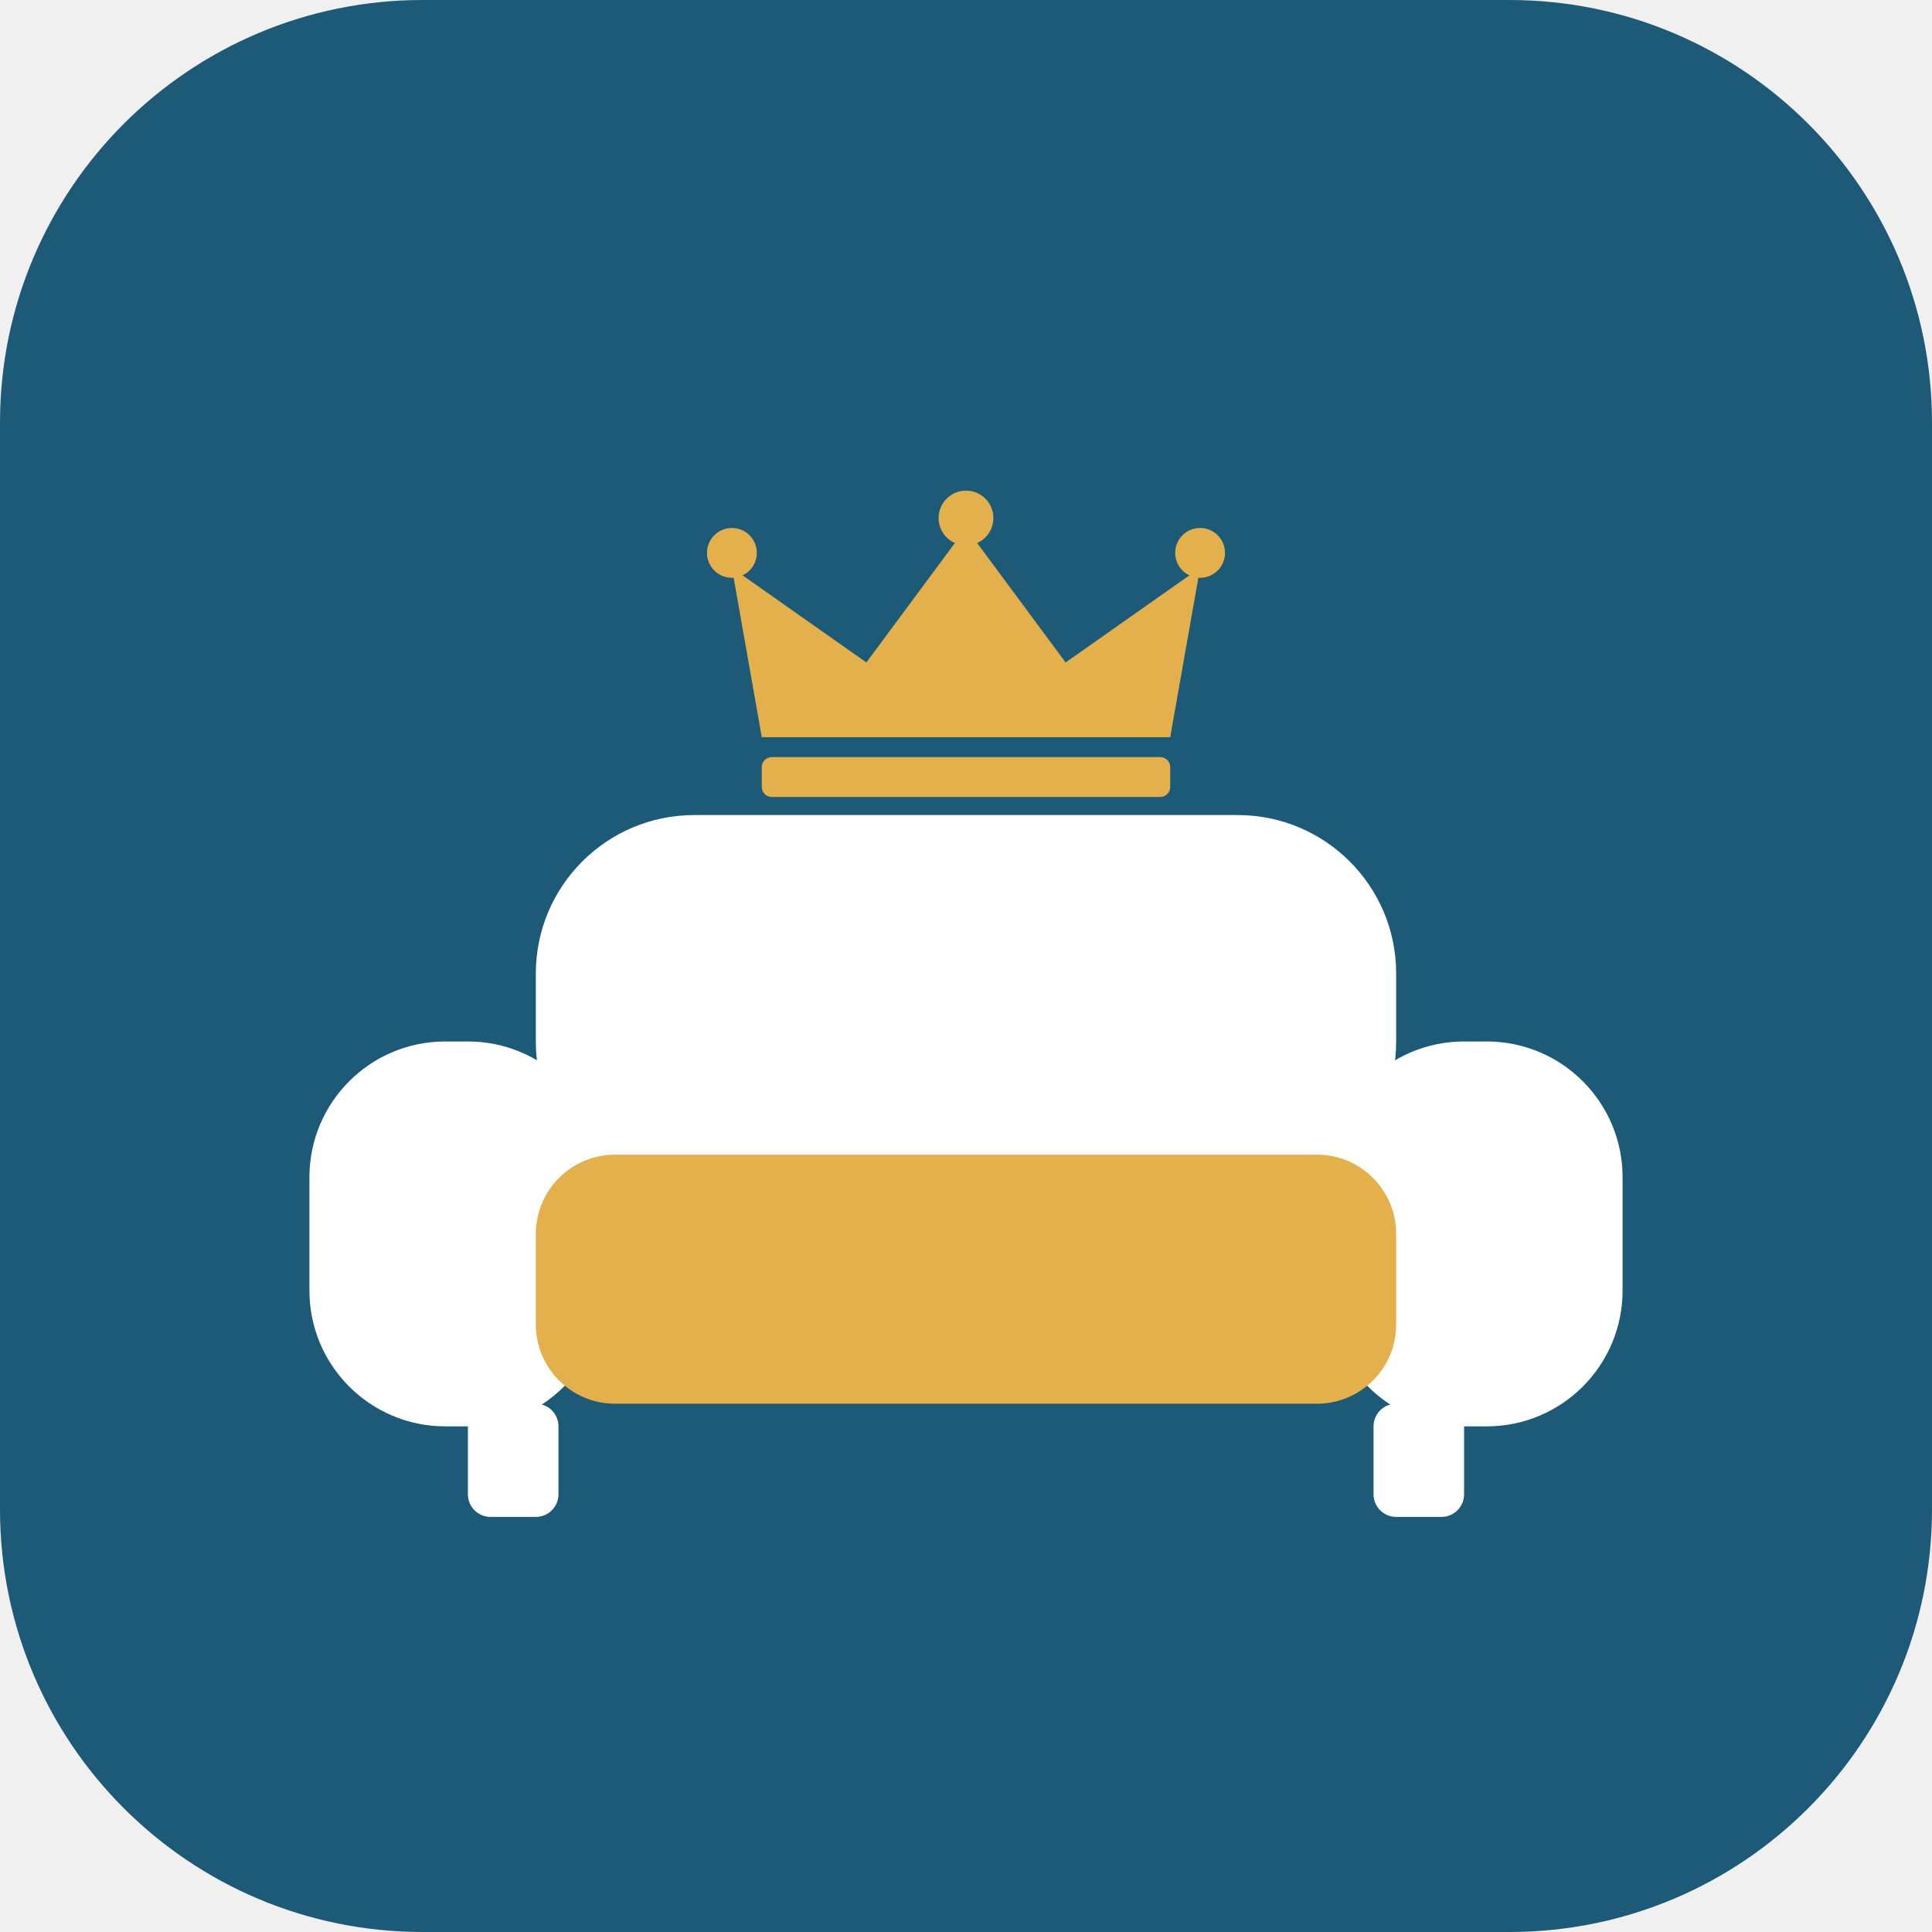
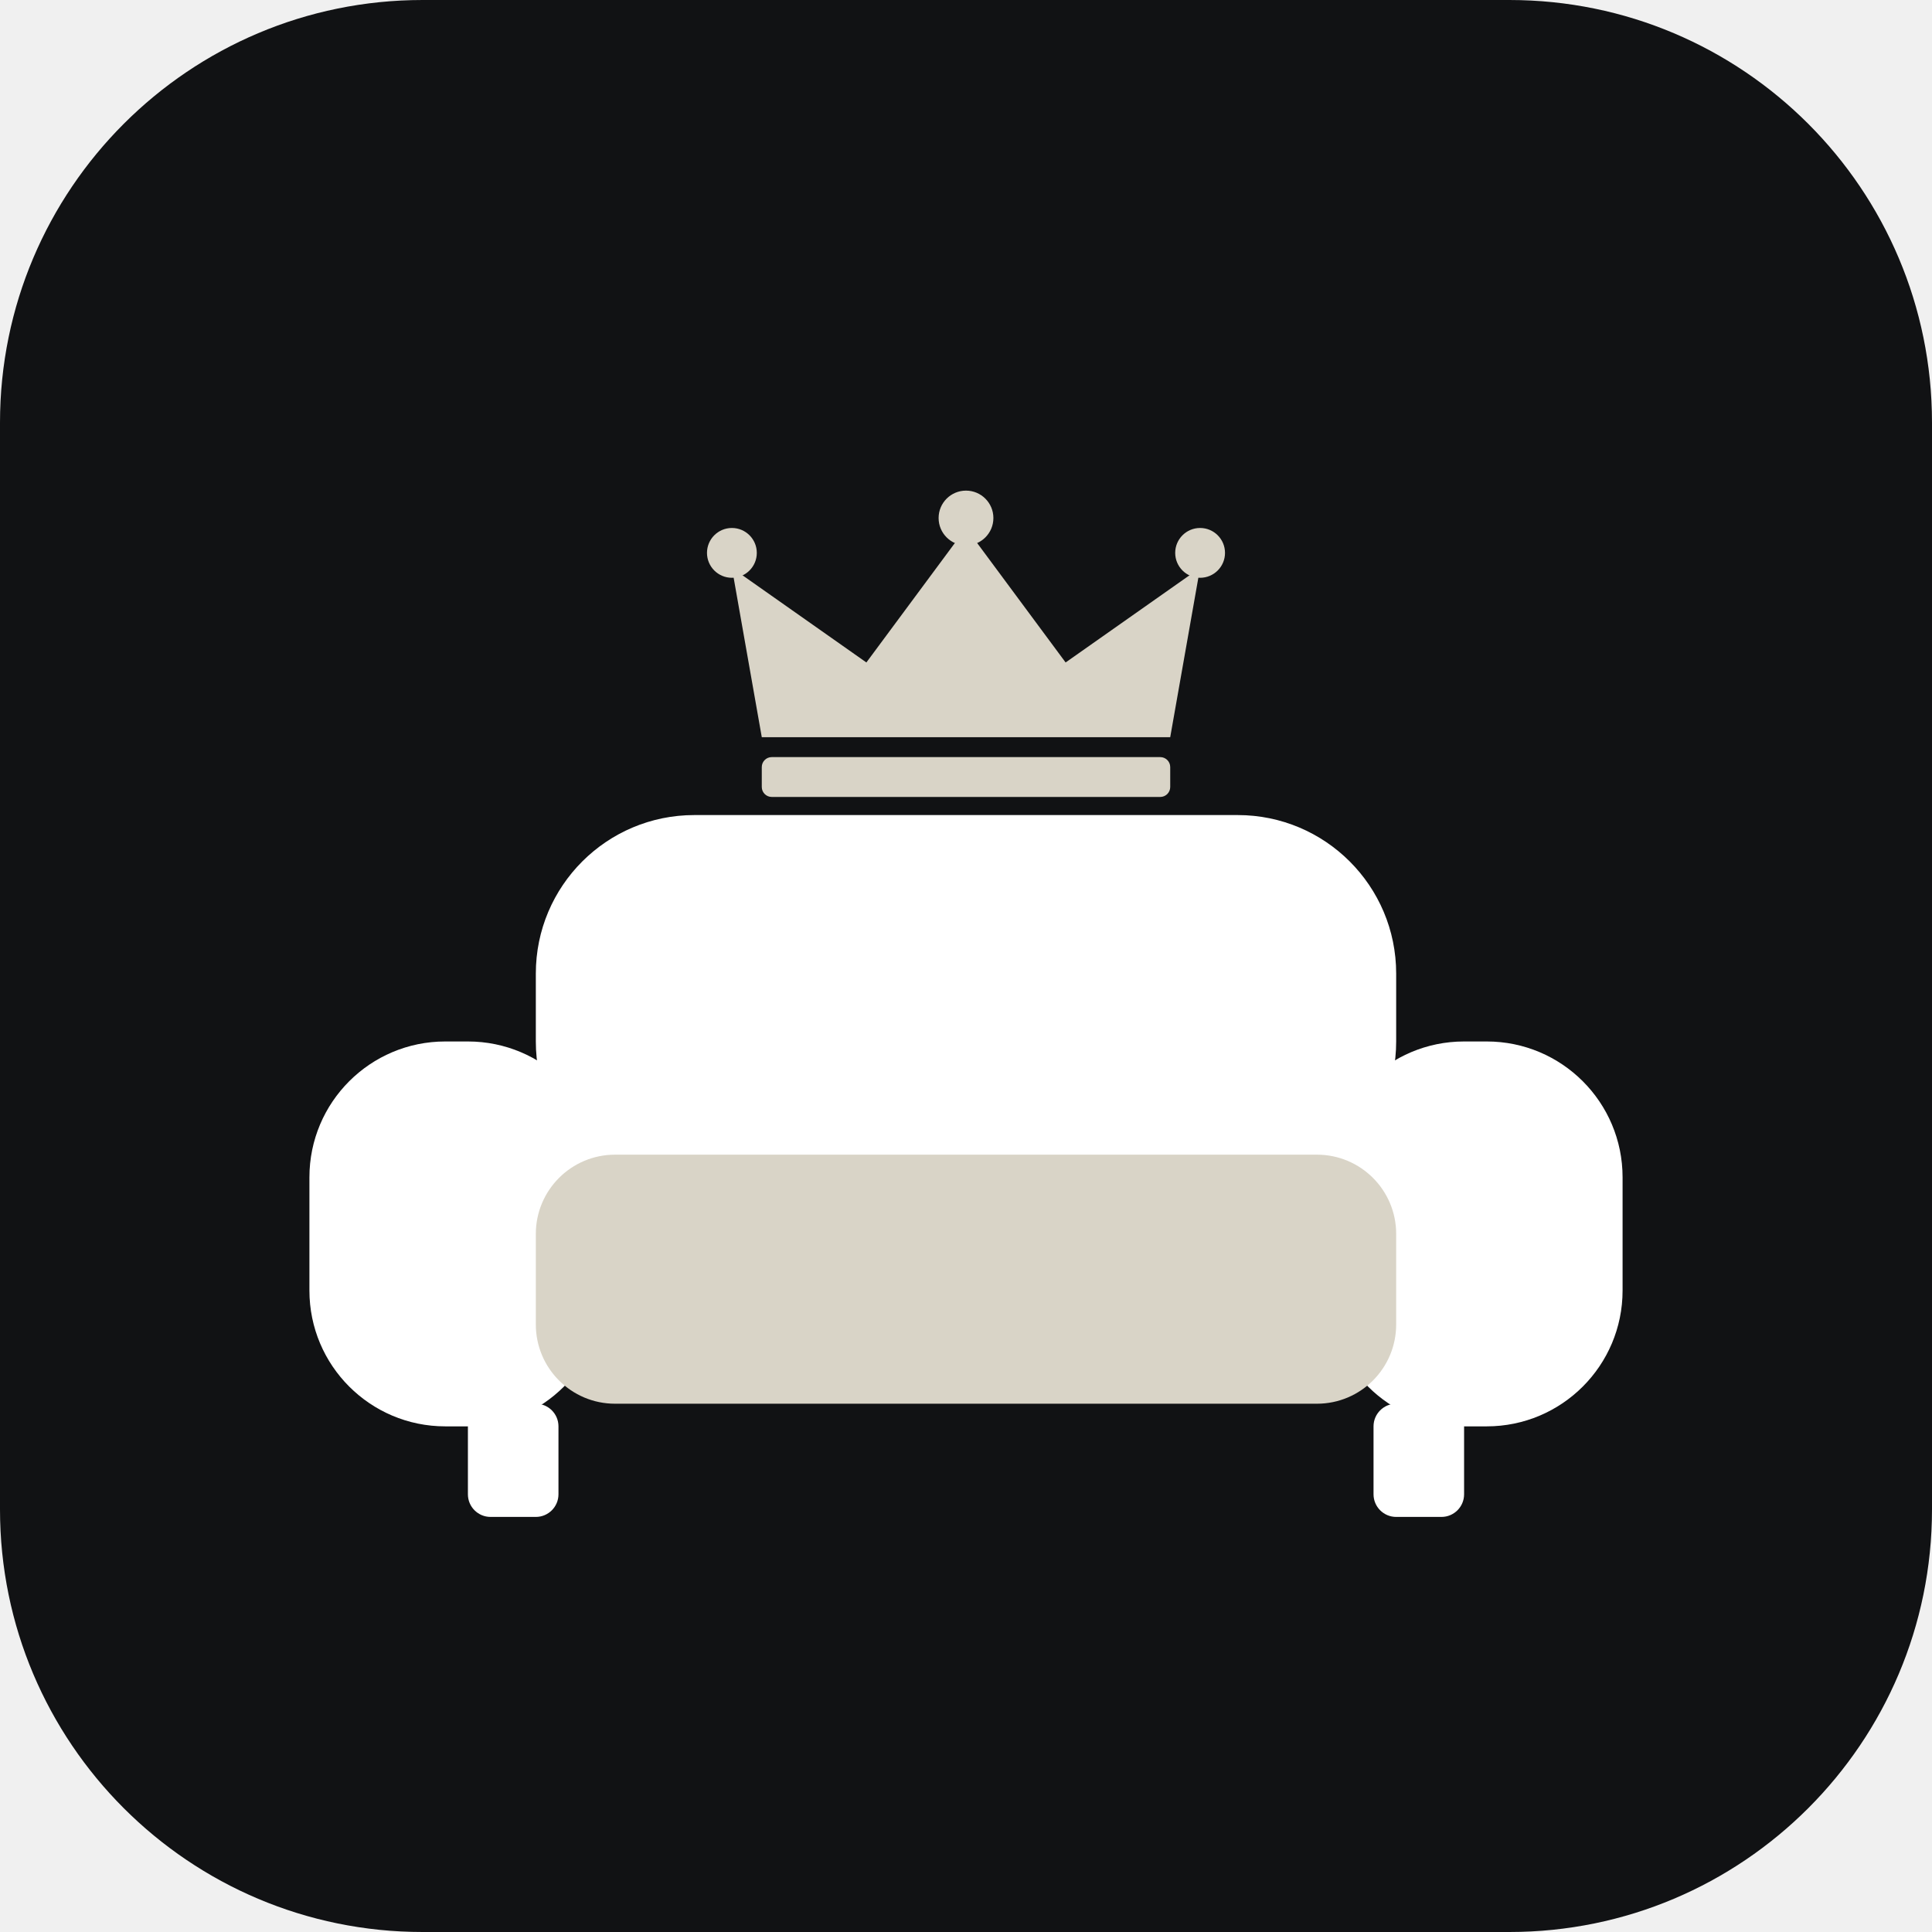
<svg xmlns="http://www.w3.org/2000/svg" viewBox="0 0 512 512" role="img" aria-label="Royal Appliance Outlet">
-   <rect width="512" height="512" rx="112" fill="#1d5a78" />
-   <g transform="translate(190.0,132) scale(1.32)" fill="#e3b04b">
+   <rect width="512" height="512" rx="112" fill="#111214" />
+   <g transform="translate(190.0,132) scale(1.32)" fill="#d9d4c7">
    <path d="M9 48 3 14l27 19L50 6l20 27 27-19-6 34z" />
    <rect x="9" y="52" width="82" height="8" rx="2" />
    <circle cx="3" cy="11" r="5" />
    <circle cx="50" cy="4" r="5.5" />
    <circle cx="97" cy="11" r="5" />
  </g>
  <g transform="translate(76,198.0) scale(3.0)">
    <rect x="22" y="6" width="76" height="34" rx="14" fill="#ffffff" />
    <rect x="2" y="26" width="26" height="34" rx="12" fill="#ffffff" />
    <rect x="92" y="26" width="26" height="34" rx="12" fill="#ffffff" />
-     <rect x="22" y="36" width="76" height="22" rx="7" fill="#e3b04b" />
+     <rect x="22" y="36" width="76" height="22" rx="7" fill="#d9d4c7" />
    <rect x="16" y="58" width="8" height="10" rx="2" fill="#ffffff" />
    <rect x="96" y="58" width="8" height="10" rx="2" fill="#ffffff" />
  </g>
</svg>
